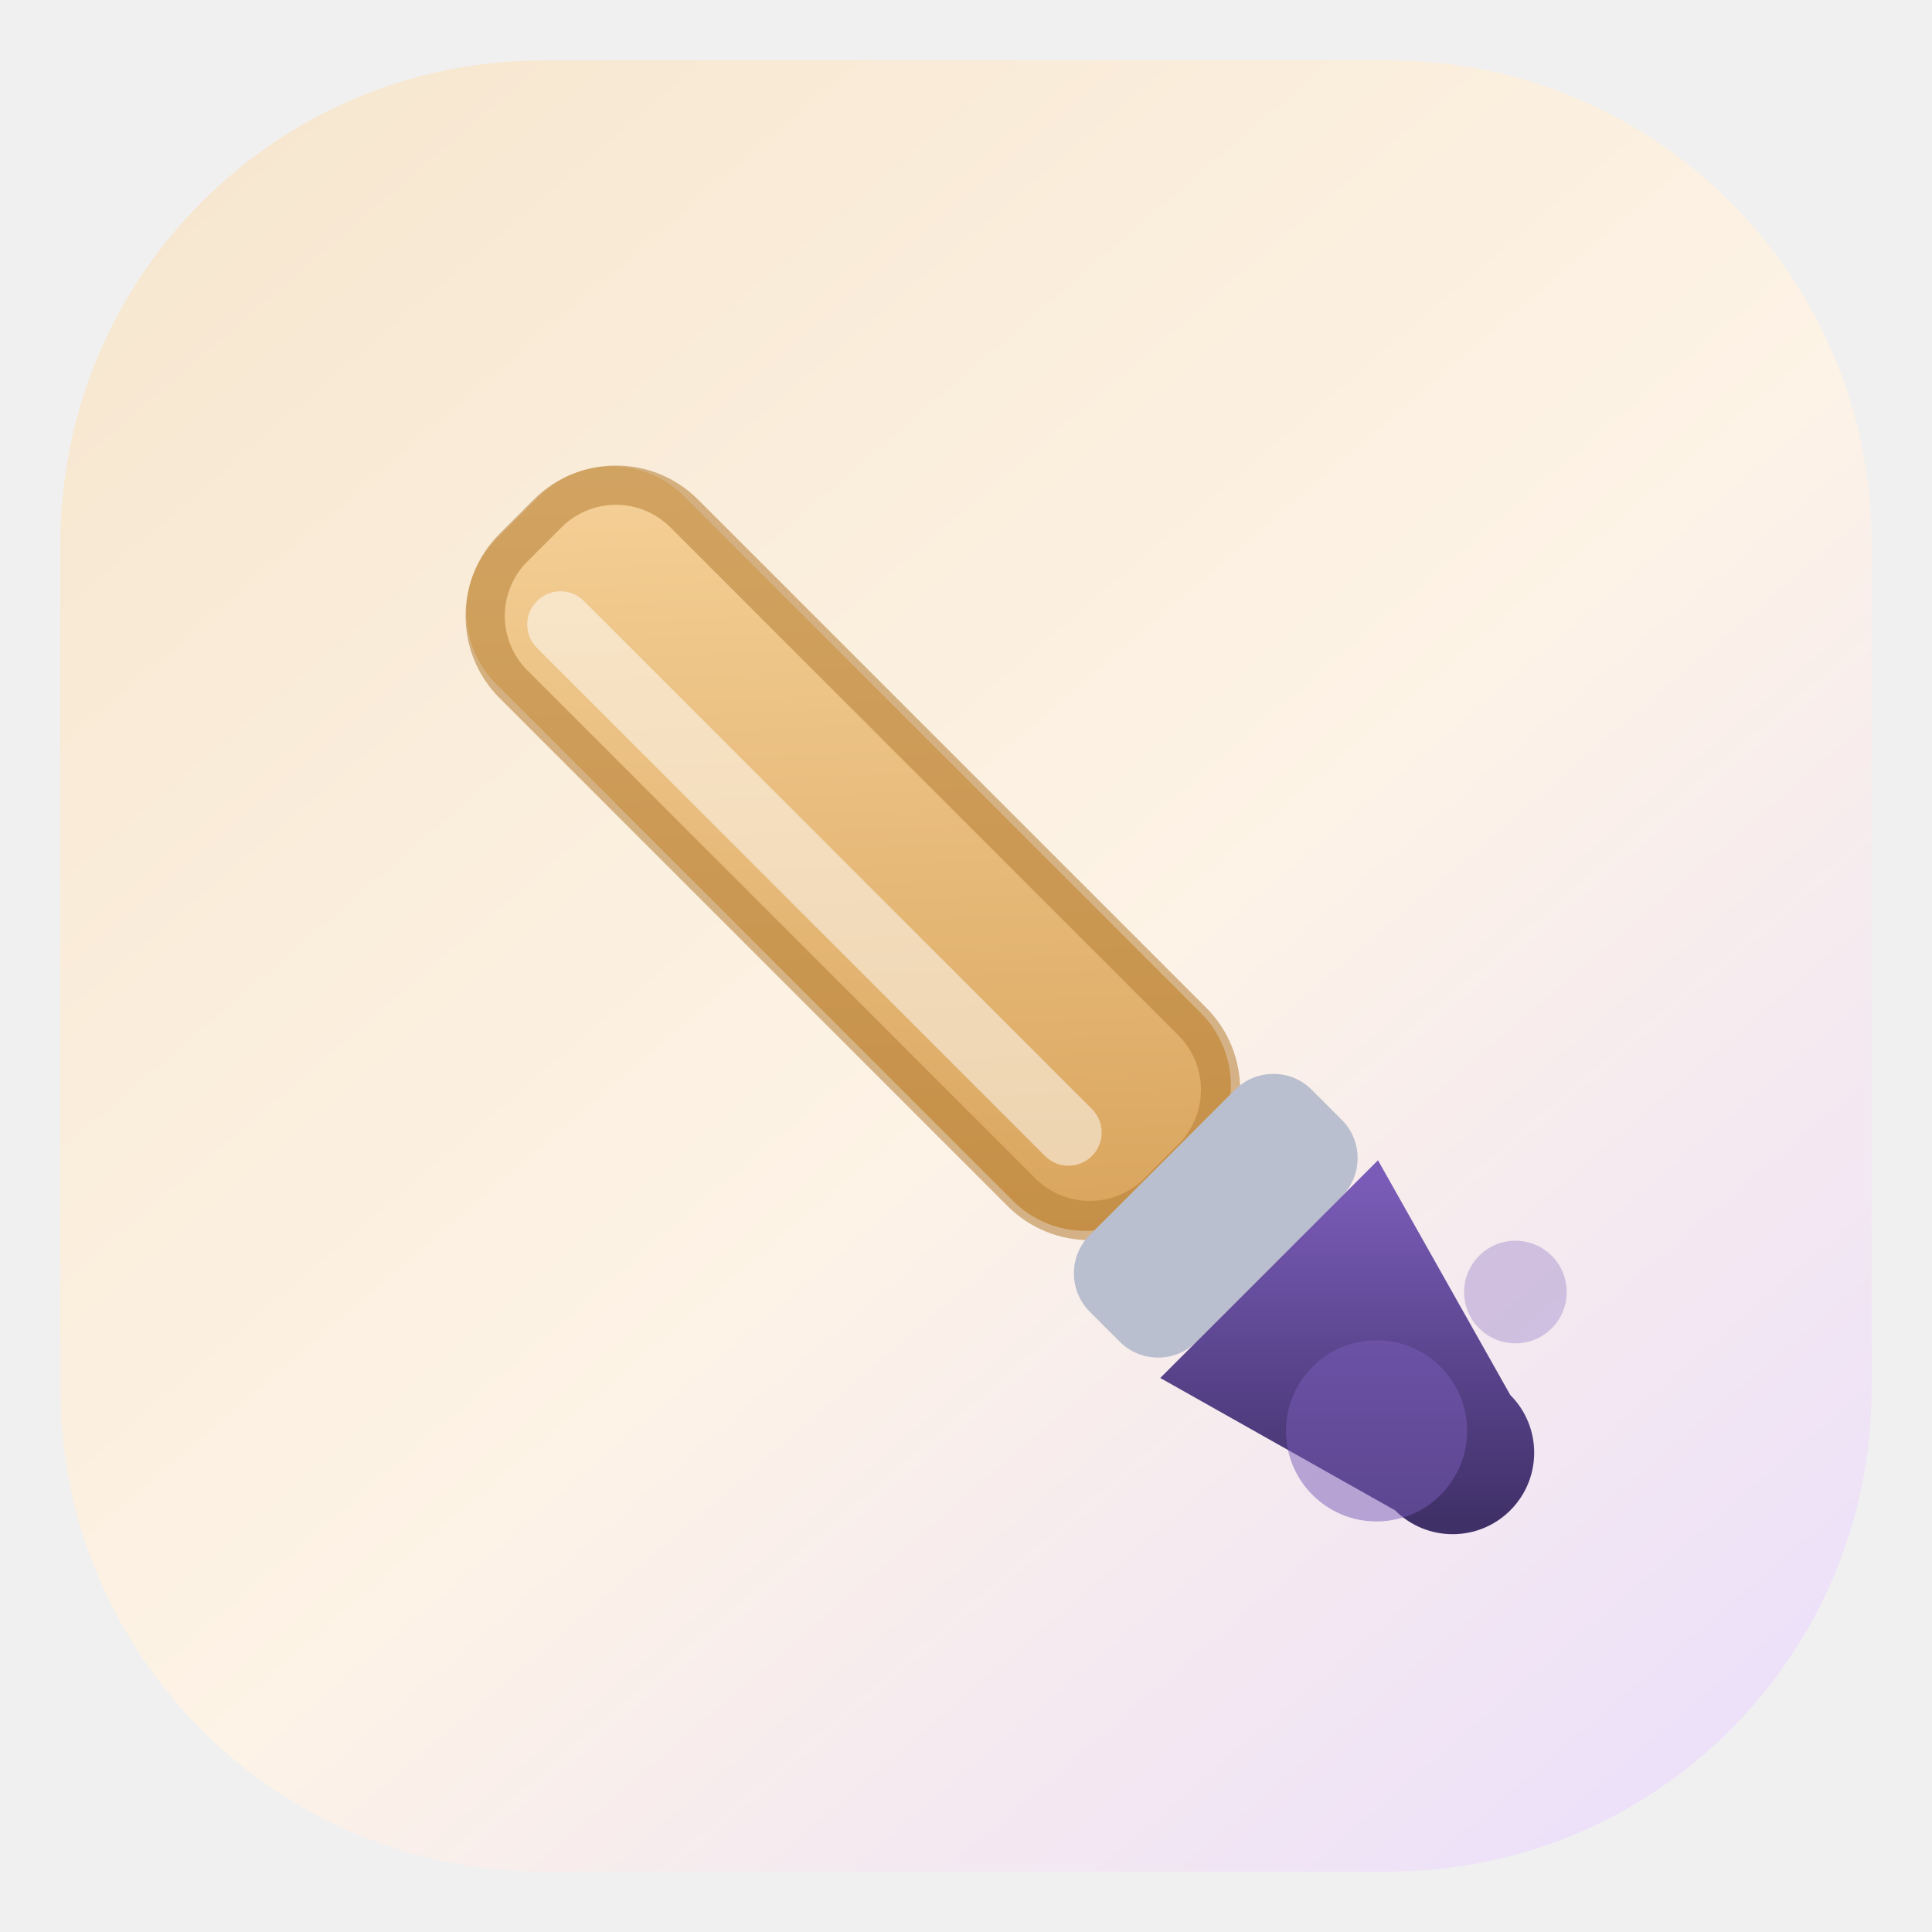
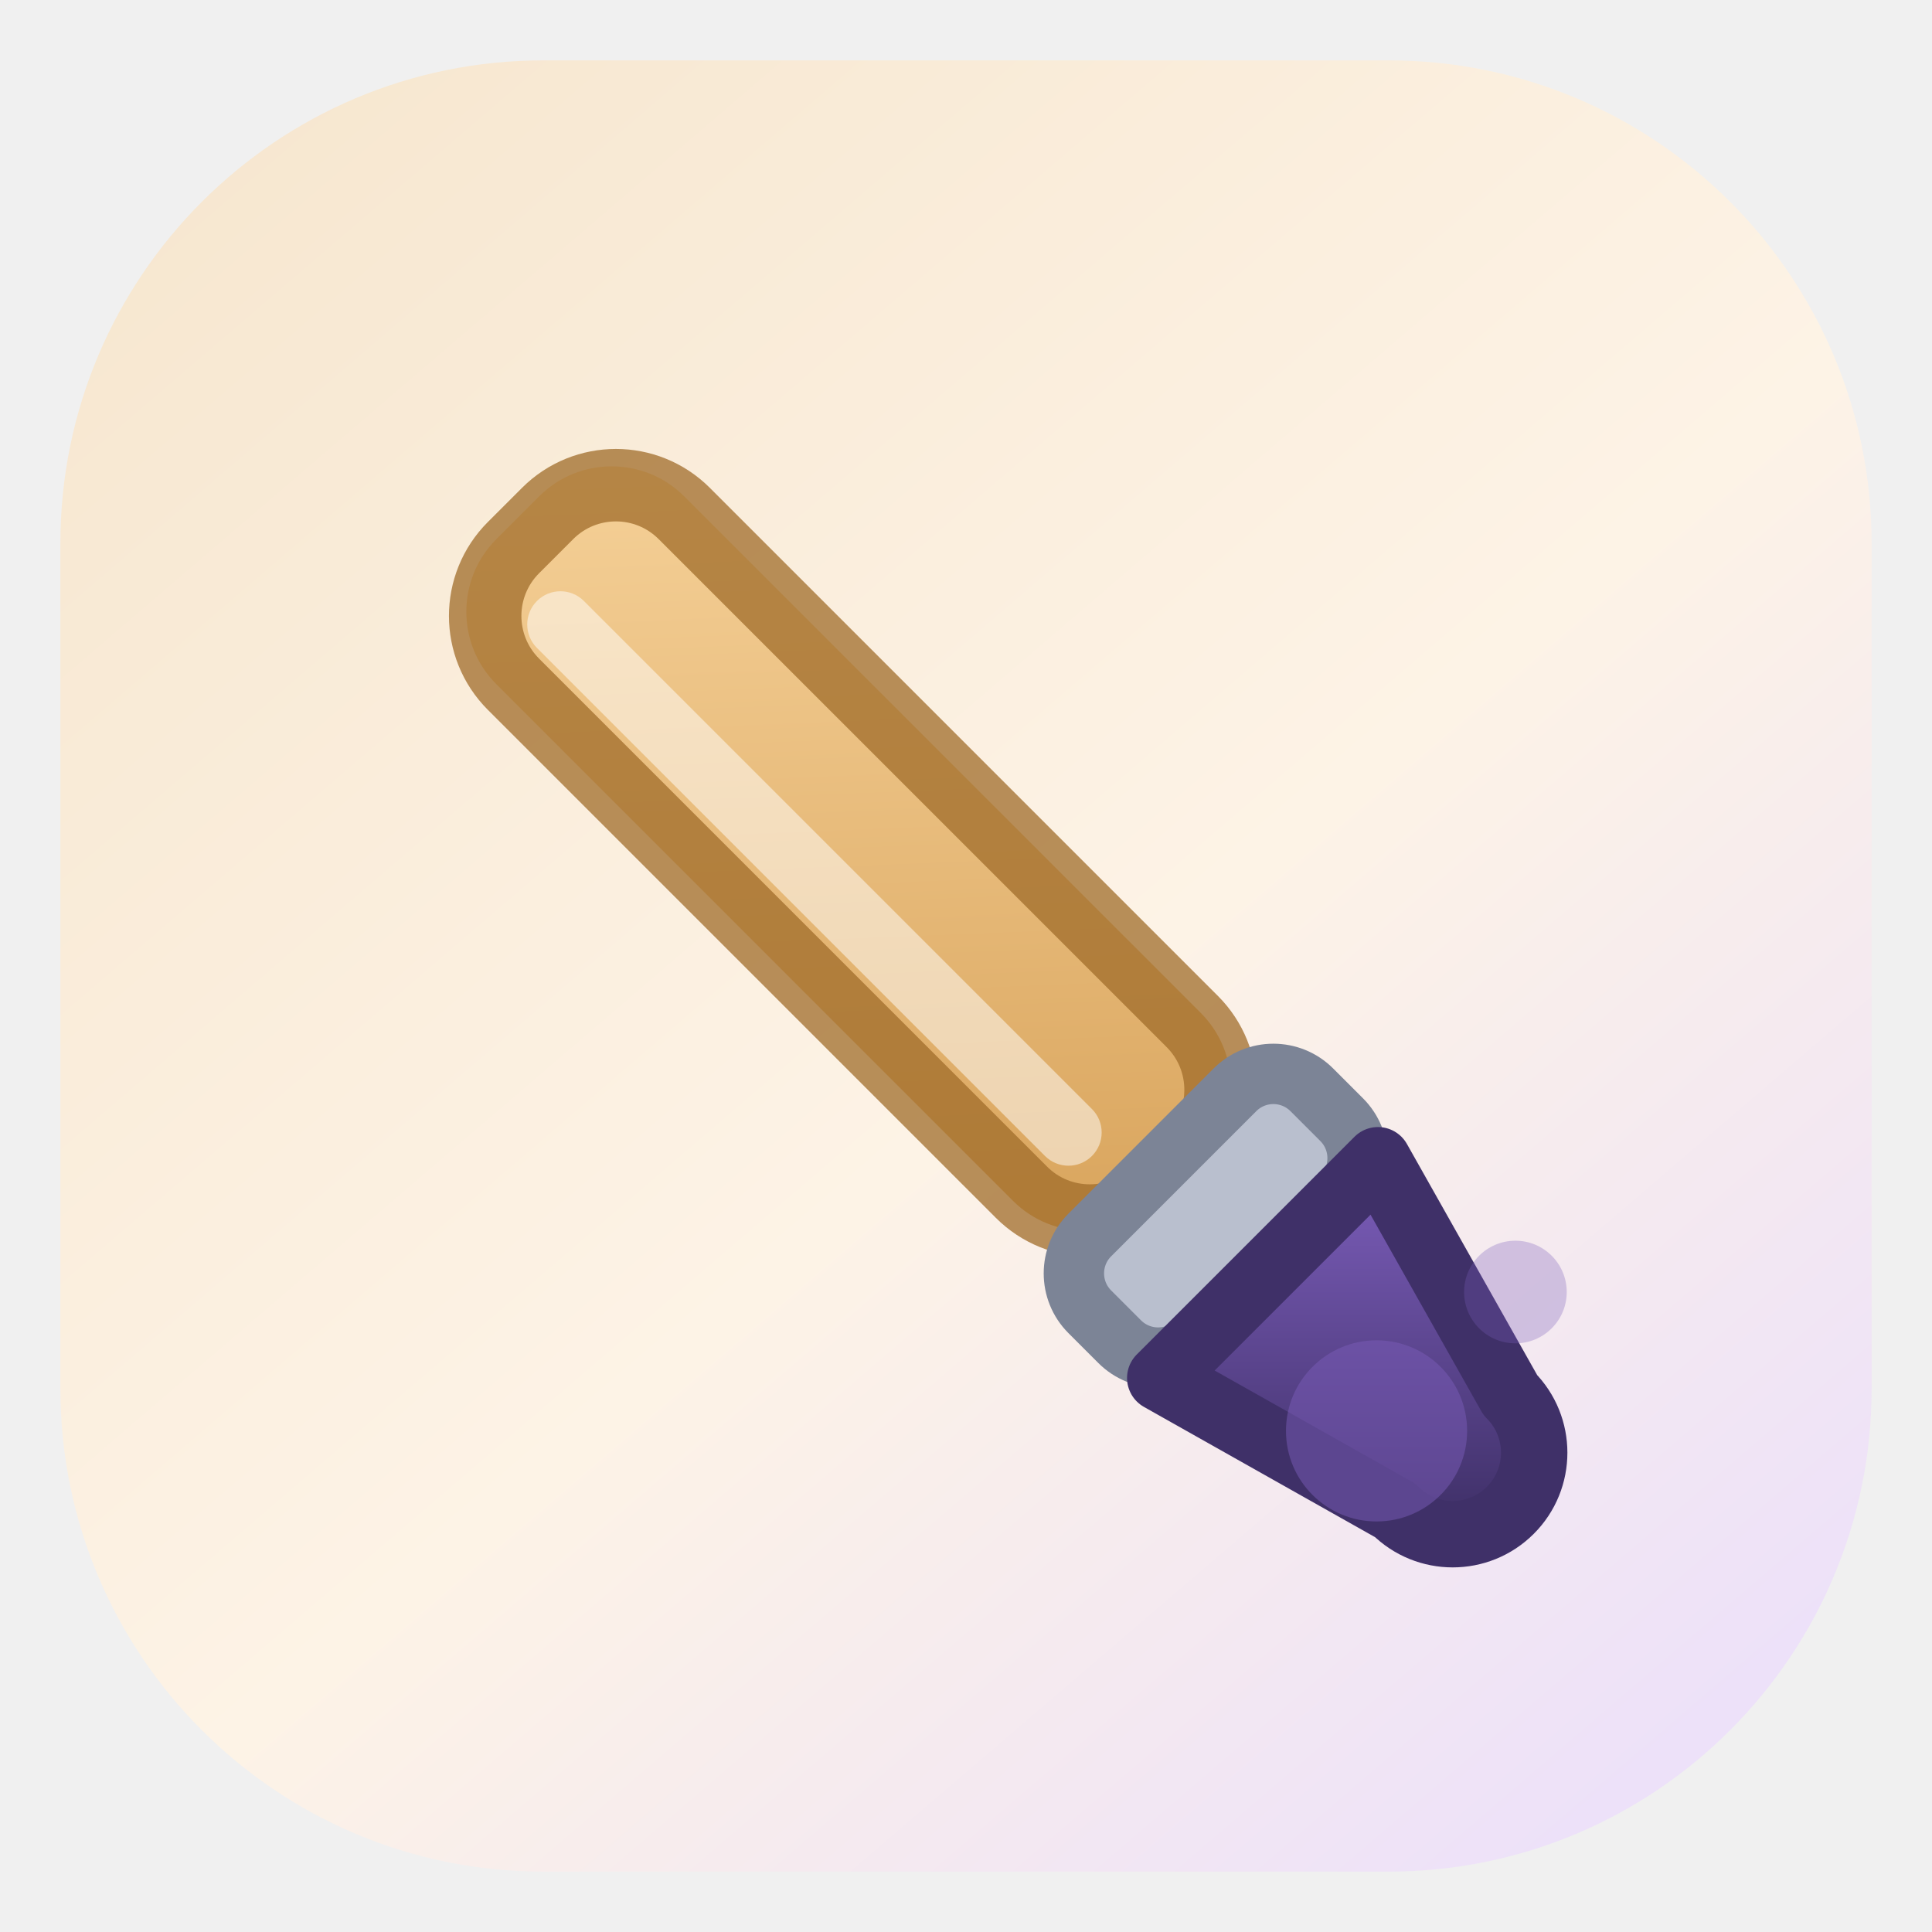
<svg xmlns="http://www.w3.org/2000/svg" viewBox="0 0 64 64" role="img" aria-label="Skills">
  <defs>
    <linearGradient id="sm-bg" x1="8" y1="4" x2="56" y2="60" gradientUnits="userSpaceOnUse">
      <stop offset="0" stop-color="#f7e7d0" />
      <stop offset="0.55" stop-color="#fdf3e6" />
      <stop offset="1" stop-color="#ece0fa" />
    </linearGradient>
    <linearGradient id="sm-wood" x1="20" y1="46" x2="44" y2="20" gradientUnits="userSpaceOnUse">
      <stop offset="0" stop-color="#cf9548" />
      <stop offset="1" stop-color="#f5d097" />
    </linearGradient>
    <linearGradient id="sm-tip" x1="22" y1="48" x2="30" y2="40" gradientUnits="userSpaceOnUse">
      <stop offset="0" stop-color="#3f3068" />
      <stop offset="1" stop-color="#7a5cb8" />
    </linearGradient>
  </defs>
  <rect x="2" y="2" width="60" height="60" rx="16" fill="url(#sm-bg)" />
  <g transform="rotate(-45 32 32)">
    <rect x="27.6" y="11" width="8.8" height="31" rx="3.4" fill="url(#sm-wood)" />
-     <rect x="28" y="11.6" width="8" height="30.2" rx="3.2" fill="none" stroke="#b57e35" stroke-width="1.3" opacity=".55" />
-     <rect x="26.8" y="41.2" width="10.4" height="5" rx="1.8" fill="#b9bfce" />
-     <path d="M26.9 46.2h10.2l-2.4 8.6a2.6 2.6 0 0 1-5.4 0z" fill="url(#sm-tip)" />
+     <rect x="28" y="11.6" width="8" height="30.2" rx="3.2" fill="none" stroke="#a06c2a" stroke-width="2.4" opacity=".75" />
+     <rect x="26.8" y="41.2" width="10.4" height="5" rx="1.8" fill="#b9bfce" stroke="#7c8496" stroke-width="2" />
+     <path d="M26.9 46.2h10.2l-2.4 8.6a2.6 2.6 0 0 1-5.4 0z" fill="url(#sm-tip)" stroke="#3f3068" stroke-width="2.2" stroke-linejoin="round" />
    <rect x="29.4" y="13.4" width="2.2" height="26" rx="1.1" fill="#ffffff" opacity=".5" />
  </g>
  <circle cx="45.6" cy="47.4" r="3" fill="#7a5cb8" opacity=".5" />
  <circle cx="50.2" cy="42.8" r="1.7" fill="#7a5cb8" opacity=".3" />
</svg>
